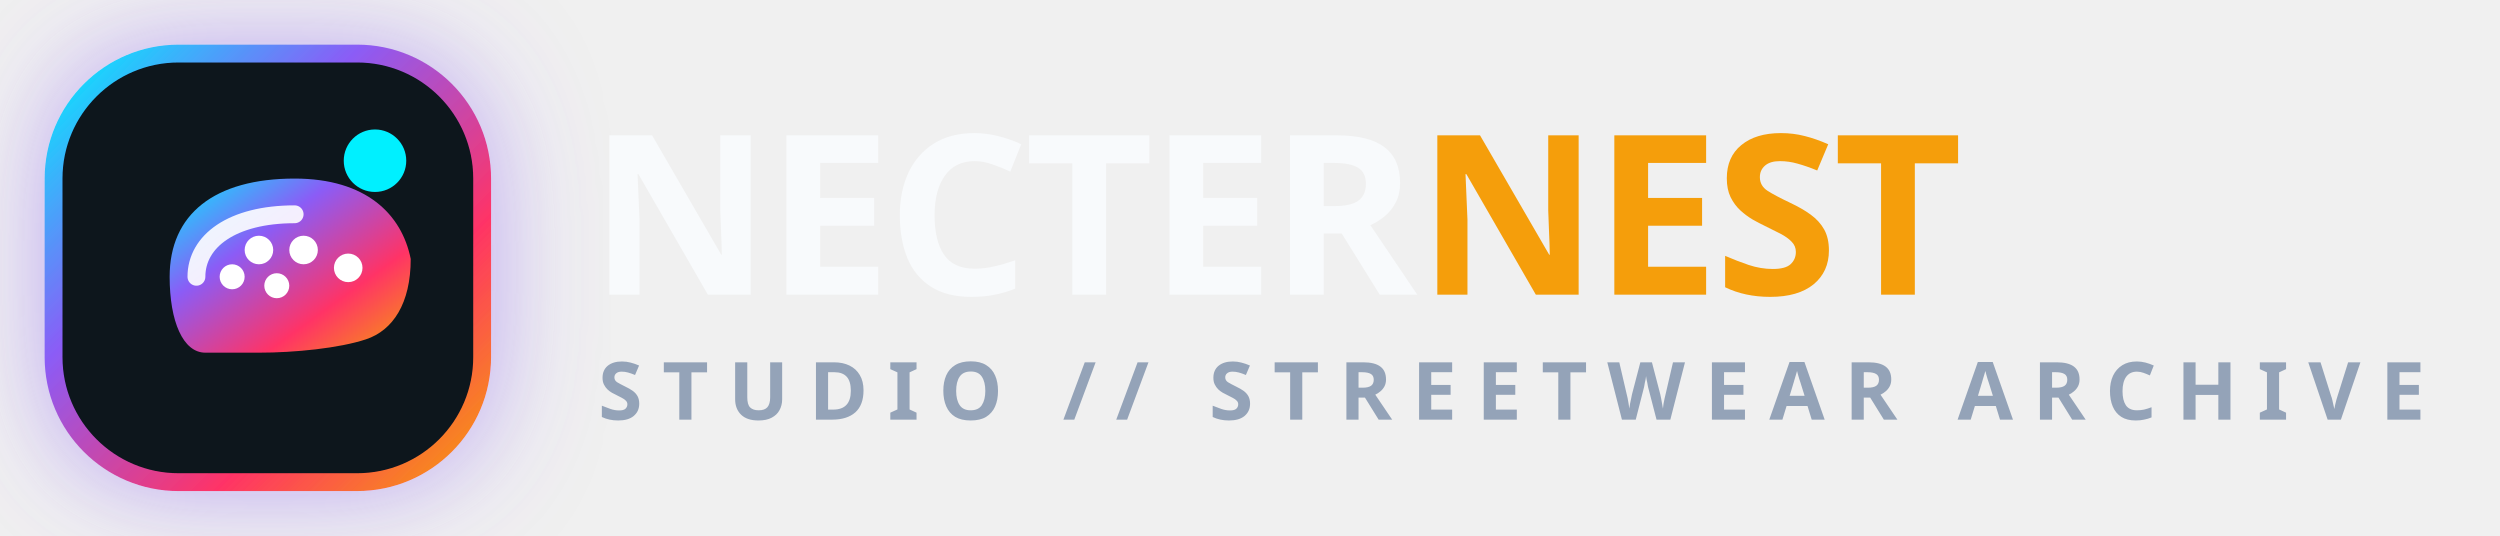
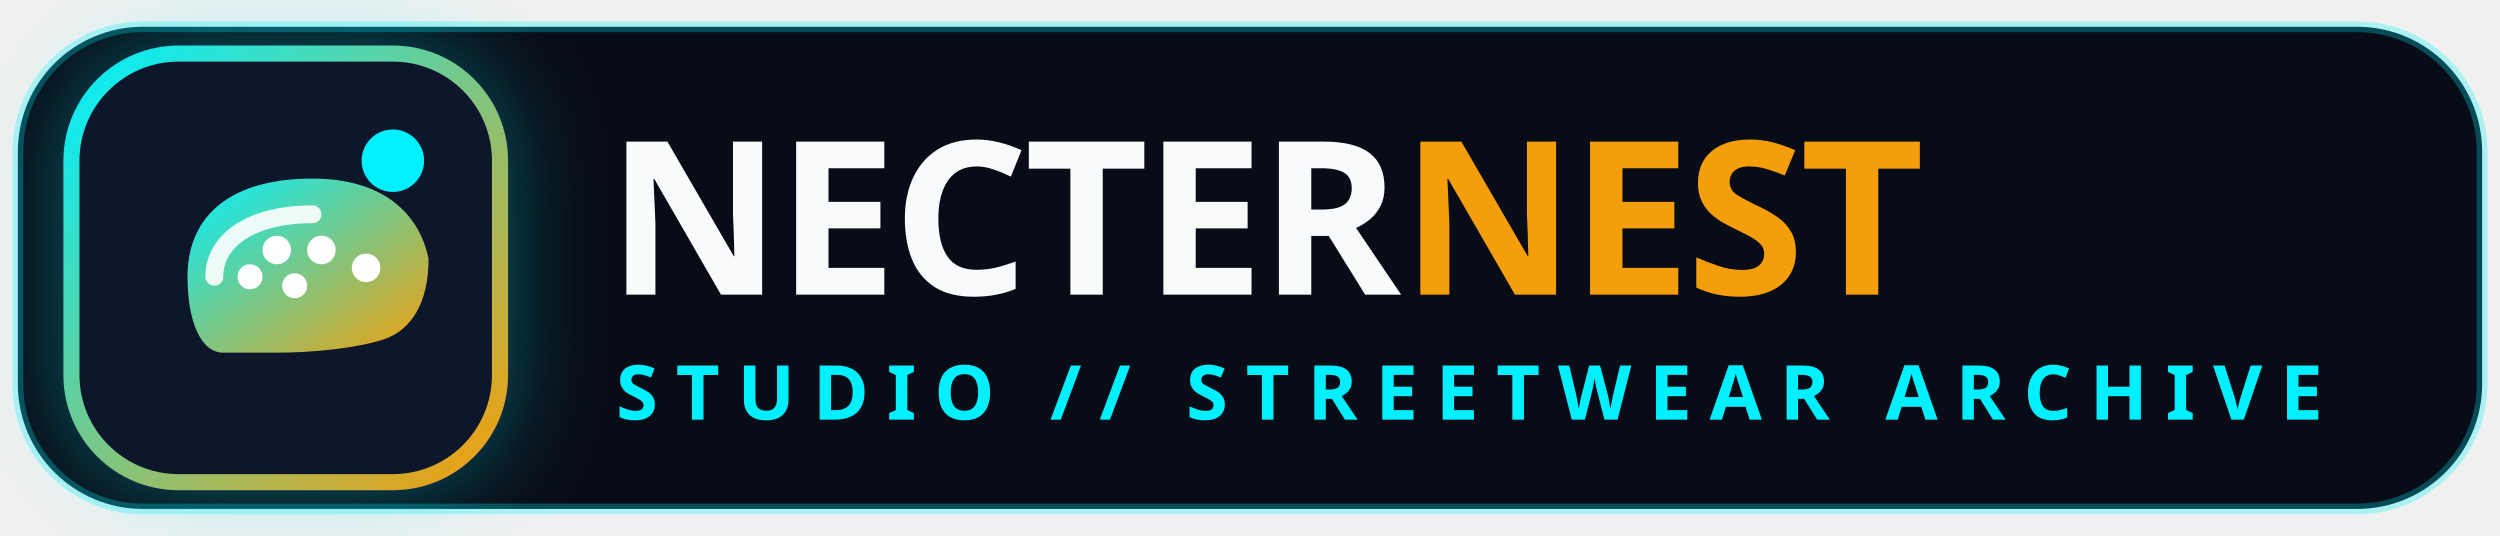
<svg xmlns="http://www.w3.org/2000/svg" viewBox="0 0 280 60" width="280" height="60">
  <defs>
-     <linearGradient id="auroraGrad" x1="0%" y1="0%" x2="100%" y2="100%">
+     <linearGradient id="brandGrad" x1="0%" y1="0%" x2="100%" y2="100%">
      <stop offset="0%" stop-color="#00F0FF" />
-       <stop offset="35%" stop-color="#8B5CF6" />
-       <stop offset="70%" stop-color="#FF3366" />
      <stop offset="100%" stop-color="#F59E0B" />
    </linearGradient>
-     <linearGradient id="textGrad" x1="0%" y1="0%" x2="100%" y2="0%">
-       <stop offset="0%" stop-color="#F8FAFC" />
-       <stop offset="60%" stop-color="#F8FAFC" />
-       <stop offset="100%" stop-color="#00F0FF" />
-     </linearGradient>
-     <filter id="multiGlow" x="-30%" y="-30%" width="160%" height="160%">
-       <feDropShadow dx="0" dy="0" stdDeviation="6" flood-color="#8B5CF6" flood-opacity="0.5" />
+     <filter id="logoGlow" x="-30%" y="-30%" width="160%" height="160%">
+       <feDropShadow dx="0" dy="0" stdDeviation="5" flood-color="#00F0FF" flood-opacity="0.35" />
    </filter>
  </defs>
-   <g transform="translate(6, 6)">
-     <rect x="0" y="0" width="48" height="48" rx="14" fill="#0D121F" stroke="url(#auroraGrad)" stroke-width="2" filter="url(#multiGlow)" />
-     <path d="M13 25 C13 18, 18 14, 27 14 C35 14, 39 18, 40 23 C40 28, 38 31, 35 32 C32 33, 27 33.5, 23 33.5 L17 33.5 C14.5 33.5, 13 30, 13 25 Z" fill="url(#auroraGrad)" />
+   <rect x="2" y="3" width="276" height="54" rx="14" fill="#080C16" stroke="rgba(0, 240, 255, 0.28)" stroke-width="1.2" />
+   <g transform="translate(8, 6)">
+     <rect x="0" y="0" width="48" height="48" rx="12" fill="#0F172A" stroke="url(#brandGrad)" stroke-width="1.8" filter="url(#logoGlow)" />
+     <path d="M13 25 C13 18, 18 14, 27 14 C35 14, 39 18, 40 23 C40 28, 38 31, 35 32 C32 33, 27 33.5, 23 33.5 L17 33.5 C14.5 33.5, 13 30, 13 25 Z" fill="url(#brandGrad)" />
    <path d="M16 25 C16 21, 20 18, 27 18" stroke="#FFFFFF" stroke-width="2" stroke-linecap="round" fill="none" opacity="0.9" />
    <circle cx="23" cy="22" r="1.6" fill="#FFFFFF" />
    <circle cx="28" cy="22" r="1.6" fill="#FFFFFF" />
    <circle cx="33" cy="24" r="1.6" fill="#FFFFFF" />
    <circle cx="20" cy="25" r="1.4" fill="#FFFFFF" />
    <circle cx="25" cy="26" r="1.4" fill="#FFFFFF" />
    <circle cx="36" cy="12" r="3.5" fill="#00F0FF" />
  </g>
-   <text x="66" y="33" font-family="'Outfit', system-ui, sans-serif" font-size="25" font-weight="900" fill="url(#textGrad)" letter-spacing="-0.5">NECTER<tspan fill="#F59E0B">NEST</tspan>
+   <text x="68" y="33" font-family="'Outfit', system-ui, sans-serif" font-size="24" font-weight="900" fill="#F8FAFC" letter-spacing="-0.5" class="brand-text-logo">NECTER<tspan fill="#F59E0B">NEST</tspan>
  </text>
-   <text x="67" y="47" font-family="'Plus Jakarta Sans', system-ui, sans-serif" font-size="9" font-weight="800" fill="#94A3B8" letter-spacing="2.2">STUDIO // STREETWEAR ARCHIVE</text>
+   <text x="69" y="47" font-family="'Plus Jakarta Sans', system-ui, sans-serif" font-size="8.5" font-weight="800" fill="#00F0FF" letter-spacing="2">STUDIO // STREETWEAR ARCHIVE</text>
</svg>
